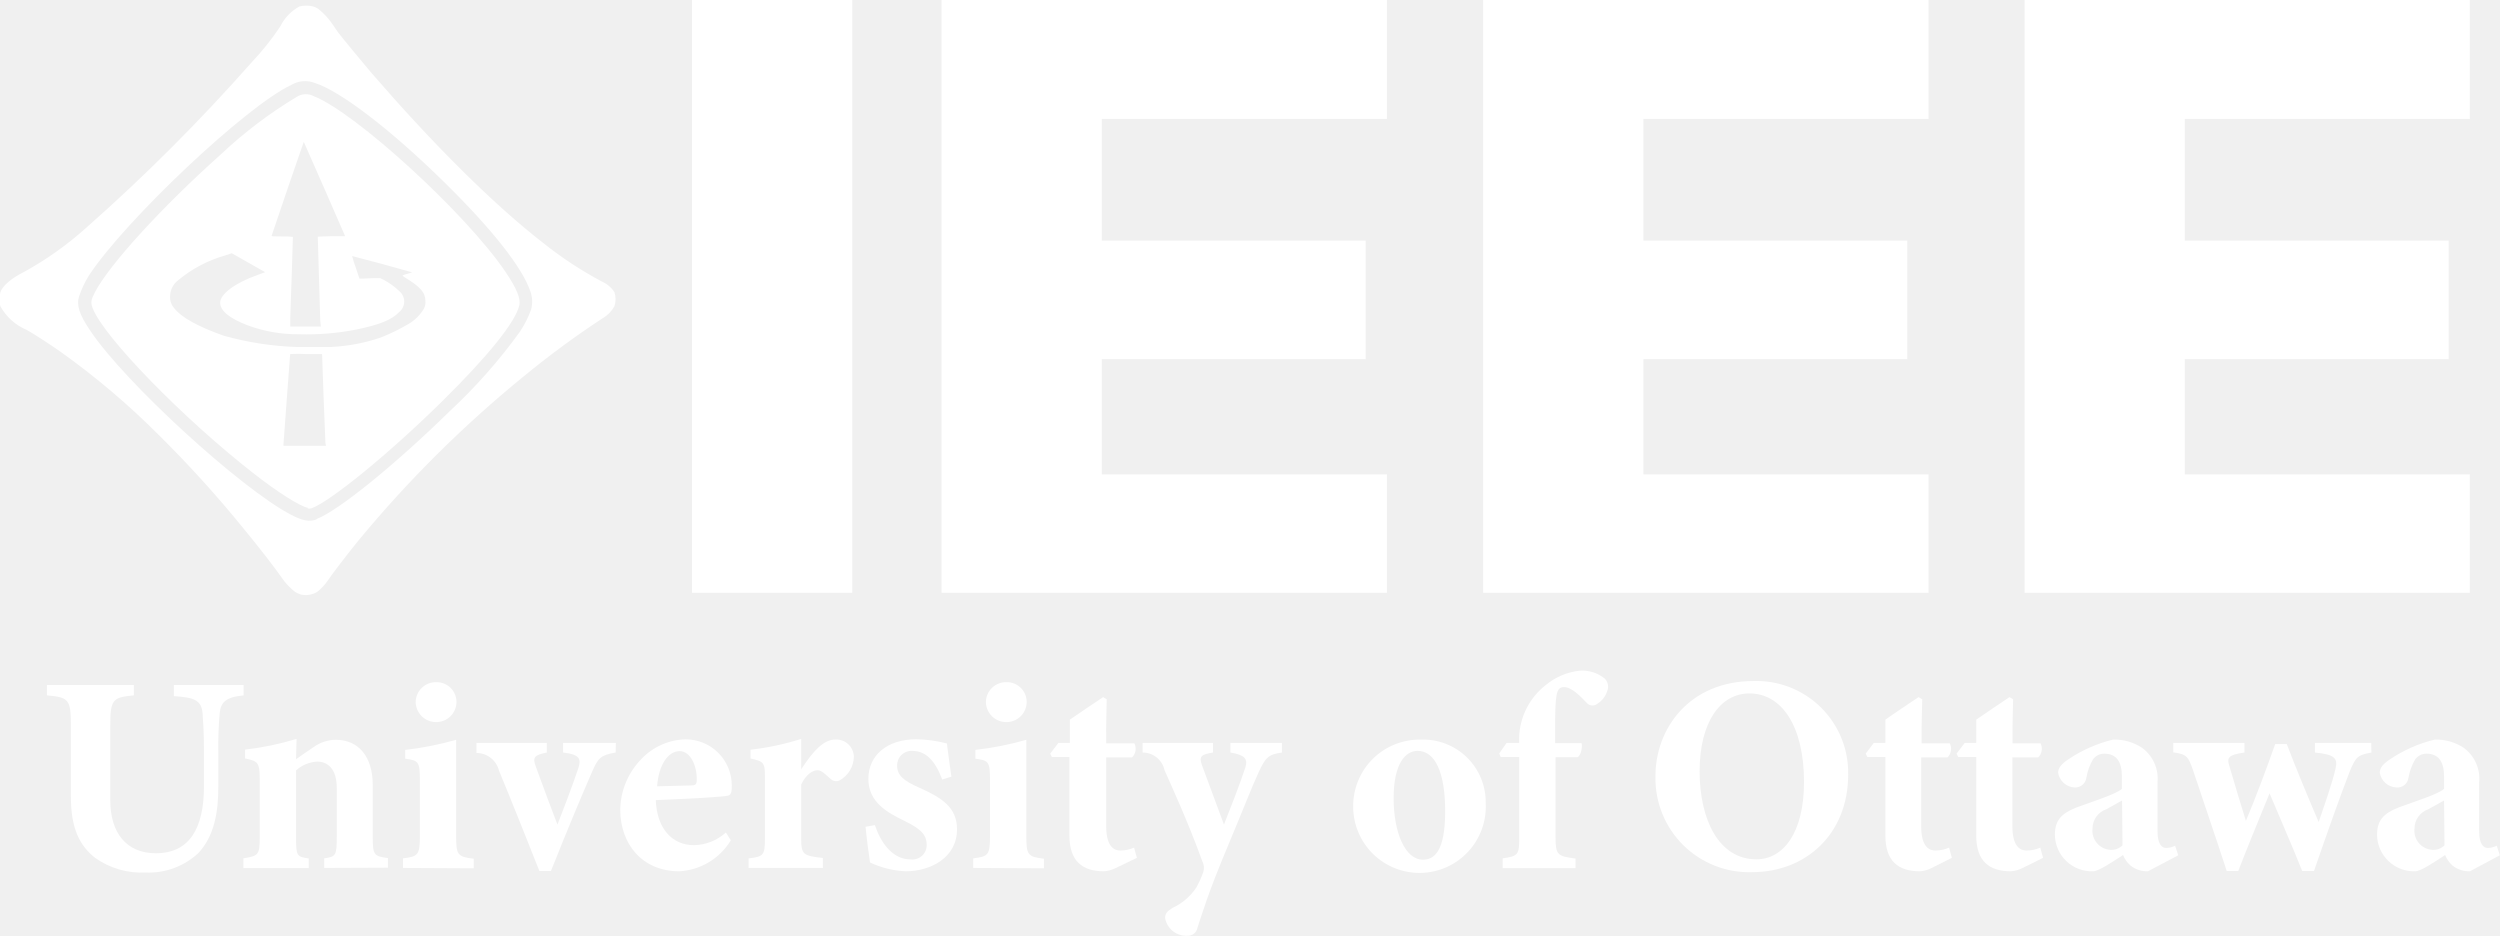
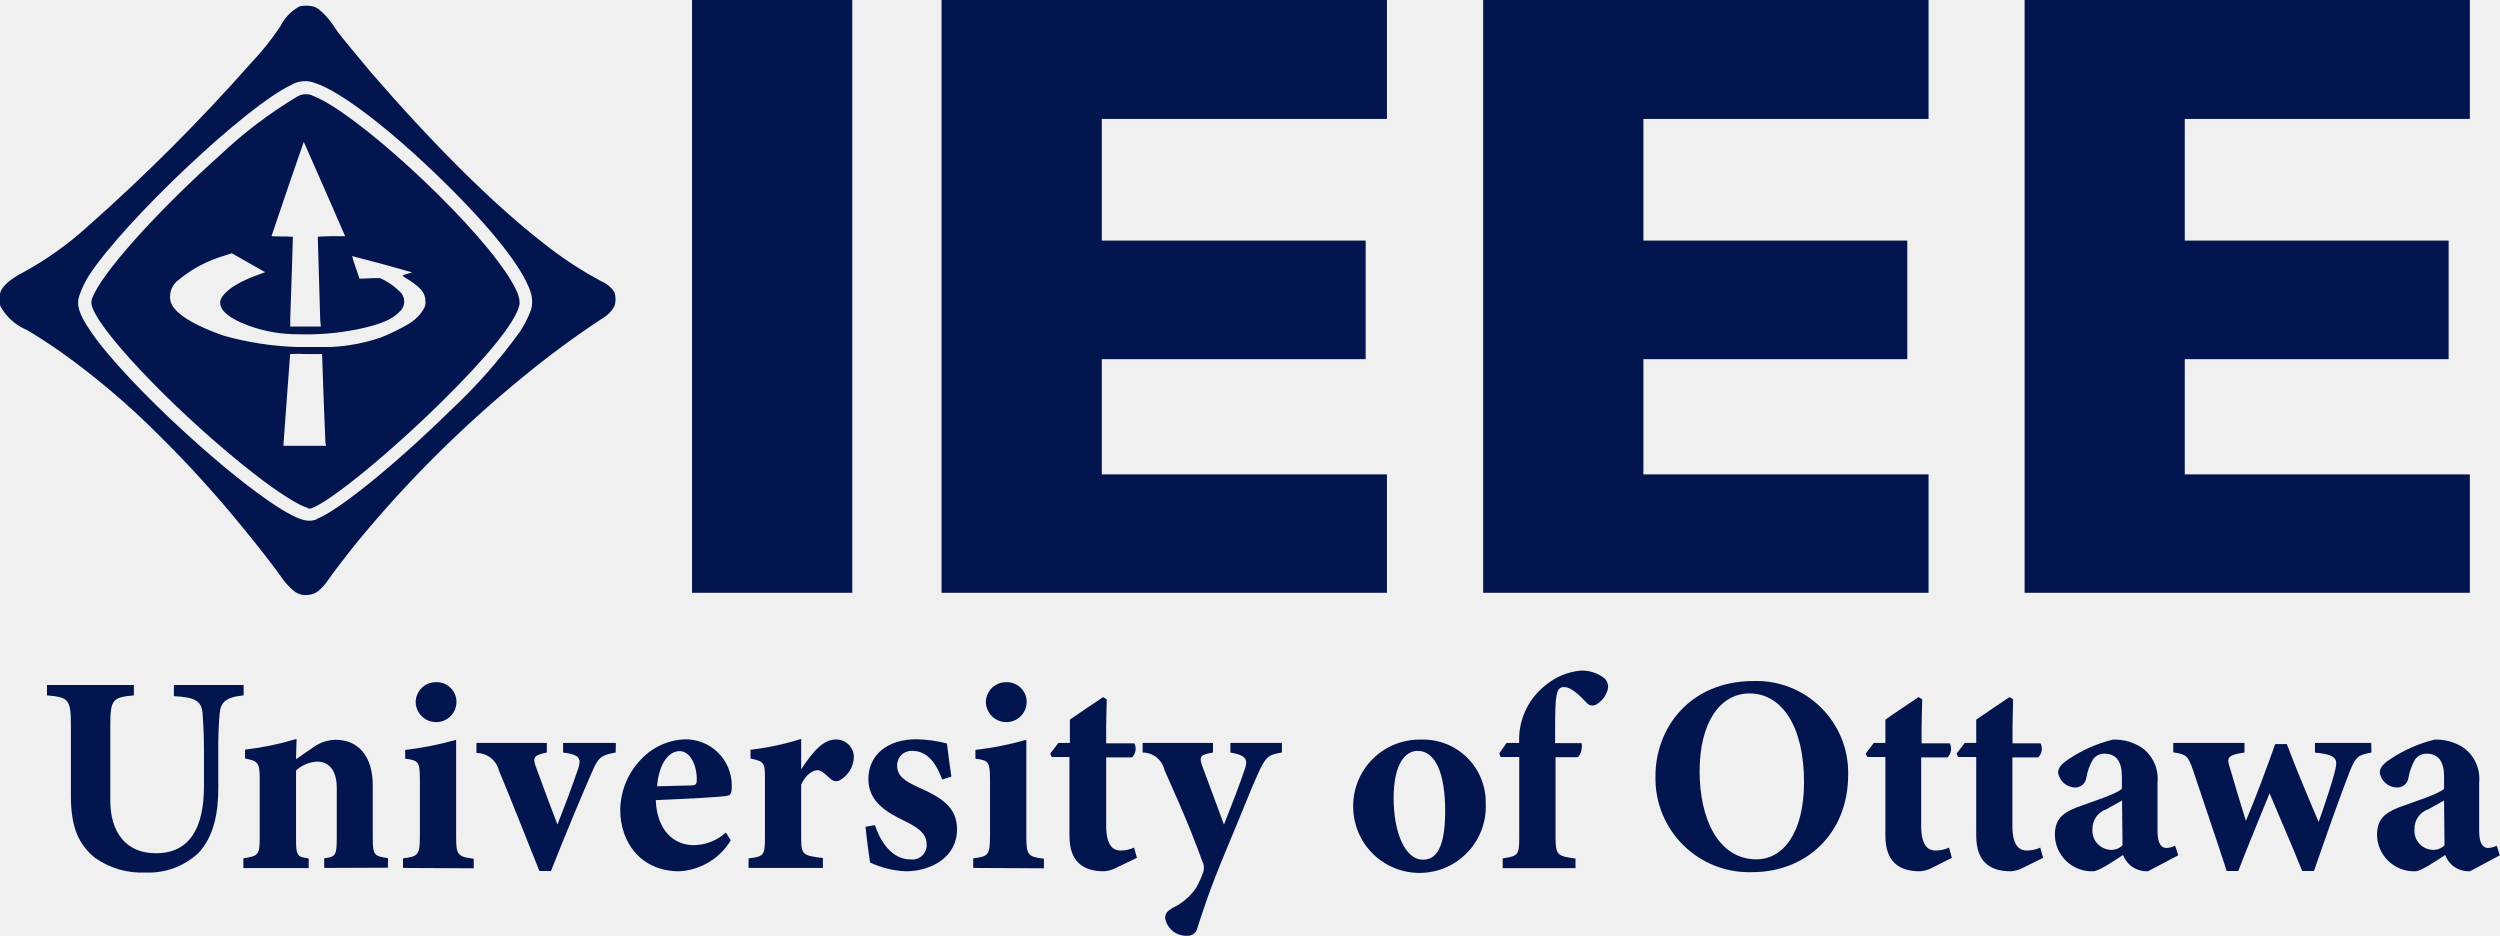
<svg xmlns="http://www.w3.org/2000/svg" width="1082" height="405" viewBox="0 0 1082 405" fill="none">
  <mask id="mask0_5_33" style="mask-type:alpha" maskUnits="userSpaceOnUse" x="0" y="0" width="1082" height="405">
    <g clip-path="url(#clip0_5_33)">
-       <path d="M299.506 0H368.863V256.561H299.506V0ZM407.5 0V256.561H600.269V205.317H476.857V155.444H591.057V104.124H476.857V51.472H600.269V0H407.5ZM641.913 0V256.561H834.682V205.317H711.27V155.444H825.47V104.124H711.27V51.472H834.682V0H641.913ZM876.25 0V256.561H1068.94V205.317H945.569V155.444H1059.77V104.124H945.569V51.472H1068.94V0H876.25Z" fill="white" />
-       <path d="M129.882 257.17C129.13 256.955 128.413 256.635 127.751 256.218C125.456 254.417 123.453 252.272 121.812 249.861C119.566 246.51 111.763 236.421 105.52 228.883C93.95 214.606 81.597 200.981 68.519 188.071C55.453 174.989 41.32 163.018 26.265 152.284C22.04 149.277 13.78 143.947 11.534 142.767C6.665 140.726 2.637 137.087 0.114 132.449C-0.285 130.528 -0.285 128.546 0.114 126.625C0.989 123.807 4.72 120.533 10.43 117.678C20.164 112.322 29.247 105.858 37.495 98.414C62.729 76.134 86.554 52.306 108.832 27.069C113.435 22.221 117.613 16.986 121.317 11.421C123.122 7.751 126.022 4.732 129.616 2.779C131.556 2.322 133.576 2.322 135.516 2.779C136.295 3.02 137.038 3.366 137.724 3.807C140.183 5.78 142.326 8.117 144.081 10.736L146.289 13.972C147.05 15.076 156.947 27.107 160.83 31.637C187.477 62.437 213.552 88.439 235.136 105.191C243.045 111.502 251.519 117.071 260.45 121.828C262.7 122.793 264.609 124.411 265.932 126.472C266.579 128.438 266.579 130.56 265.932 132.526C264.723 134.721 262.932 136.539 260.755 137.779C248.89 145.572 237.453 153.997 226.495 163.02C200.527 184.191 176.698 207.858 155.349 233.68C150.781 239.239 143.091 249.29 142.025 251.041C140.717 252.992 139.111 254.726 137.267 256.18C136.134 256.859 134.873 257.297 133.563 257.467C132.254 257.637 130.923 257.536 129.654 257.17H129.882ZM137.039 224.619C146.365 221.079 170.918 201.206 194.824 177.792C205.991 167.383 216.114 155.907 225.048 143.528C227.029 140.53 228.652 137.31 229.883 133.934C230.539 131.425 230.446 128.778 229.616 126.32C226.19 115.927 213.057 99.251 192.235 78.807C169.395 56.345 147.507 39.556 136.468 35.977C134.787 35.291 132.969 35.006 131.158 35.145C129.348 35.283 127.594 35.842 126.038 36.777C106.662 45.8 54.244 95.254 38.485 119.239C36.732 122.046 35.314 125.049 34.259 128.185C33.003 131.993 34.259 136.066 39.056 143.109C53.94 165.457 104.416 211.637 126.038 222.83C131.1 225.457 133.993 225.952 137.039 224.772V224.619ZM133.232 219.784C129.768 219.099 120.213 213.046 110.164 205.203C79.406 181.295 44.766 145.736 40.084 133.325C39.208 130.927 39.322 129.899 41.035 126.586C47.126 114.746 69.852 89.81 95.546 66.853C105.604 57.365 116.656 48.992 128.512 41.878C129.574 41.207 130.794 40.825 132.05 40.772C133.305 40.719 134.553 40.995 135.668 41.574C153.674 48.541 201.295 92.056 218.501 117.259C223.564 124.683 225.467 129.213 224.744 132.183C223.107 139.378 211.078 154.302 190.979 174.061C168.139 196.561 142.711 217.234 134.679 220.051C134.175 220.144 133.659 220.144 133.156 220.051L133.232 219.784ZM140.845 191.764C140.845 191.003 140.427 182.018 140.046 171.815L139.399 153.236H132.547C130.227 153.104 127.901 153.104 125.581 153.236C125.124 159.67 124.629 166.104 124.134 172.538L122.688 192.297V192.944H141.112L140.845 191.764ZM143.51 150.152C150.799 149.795 158.001 148.41 164.903 146.041C168.989 144.412 172.947 142.478 176.742 140.254C179.439 138.692 181.703 136.48 183.328 133.82C183.947 132.804 184.227 131.617 184.127 130.432C184.127 126.625 182.071 124.226 175.105 120C174.496 119.658 174.154 119.277 174.23 119.201C174.947 118.906 175.685 118.664 176.437 118.477L178.379 117.868C169.776 115.394 161.097 113.071 152.418 110.825C152.817 112.494 153.325 114.134 153.94 115.736L155.577 120.571H157.176L161.63 120.381H164.561L166.198 121.18C168.62 122.476 170.849 124.104 172.821 126.015C173.483 126.562 174.016 127.248 174.382 128.025C174.748 128.801 174.938 129.649 174.938 130.508C174.938 131.366 174.748 132.214 174.382 132.991C174.016 133.768 173.483 134.454 172.821 135C169.509 138.465 164.447 140.482 154.283 142.614C146.1 144.226 137.762 144.916 129.425 144.67C121.896 144.745 114.416 143.455 107.347 140.863C99.315 137.817 95.356 134.543 95.28 131.041C95.204 127.538 101.256 122.589 111.572 118.972L114.77 117.792L112.258 116.383L105.025 112.272L100.305 109.607L97.183 110.635C89.846 112.752 83.028 116.369 77.16 121.257C76.106 122.037 75.241 123.044 74.628 124.204C74.015 125.364 73.671 126.646 73.62 127.957C73.529 128.956 73.648 129.964 73.969 130.914C74.29 131.865 74.807 132.738 75.485 133.477C78.416 137.284 85.687 141.396 96.917 145.317C107.253 148.208 117.899 149.844 128.626 150.191C133.613 150.191 138.599 150.191 143.624 150.191L143.51 150.152ZM138.599 138.731L137.534 102.449C137.534 102.449 140.312 102.259 143.548 102.221H149.372L140.503 81.891L131.481 61.409C131.481 61.409 128.322 70.394 124.515 81.548L117.549 102.069C117.549 102.297 118.462 102.335 122.041 102.335C123.617 102.274 125.195 102.338 126.761 102.526C126.761 102.526 125.999 128.871 125.619 137.855V141.32H138.866L138.599 138.731Z" fill="white" />
-       <path d="M105.444 300.951C97.64 301.713 95.585 303.997 95.09 308.566C94.611 313.983 94.408 319.422 94.481 324.86V340.85C94.481 351.319 92.767 361.903 85.84 369.213C82.783 372.063 79.188 374.275 75.267 375.72C71.345 377.164 67.175 377.813 63 377.626C55.227 378.022 47.546 375.797 41.188 371.307C34.26 365.786 30.681 358.324 30.681 344.695V313.896C30.681 302.474 29.577 301.827 20.327 300.951V296.459H57.937V300.951C48.801 301.827 47.735 302.665 47.735 313.896V346.446C47.735 360.076 54.397 369.289 67.453 369.289C81.957 369.289 88.276 358.553 88.276 340.279V325.05C88.276 316.675 87.895 312.258 87.667 308.604C87.172 303.007 83.86 301.789 75.257 301.294V296.459H105.444V300.951Z" fill="white" />
-       <path d="M140.312 375.647V371.497C145.413 370.774 145.756 370.279 145.756 361.865V341.041C145.756 332.398 141.53 329.619 137.267 329.619C133.875 329.803 130.649 331.147 128.131 333.426V362.893C128.131 370.508 128.588 370.812 133.612 371.535V375.685H105.329V371.497C111.686 370.393 112.409 370.279 112.409 362.36V337.043C112.409 329.733 111.42 329.429 106.052 328.249V324.442C113.612 323.562 121.077 322.007 128.359 319.797C128.359 321.51 128.131 325.774 128.131 328.591C130.567 326.878 133.118 325.051 135.744 323.337C138.515 321.328 141.839 320.224 145.261 320.178C155.12 320.178 161.325 327.373 161.325 339.784V362.627C161.325 370.241 162.048 370.546 167.91 371.383V375.533L140.312 375.647Z" fill="white" />
-       <path d="M174.42 375.647V371.498C180.967 370.66 181.729 370.165 181.729 361.523V337.767C181.729 329.581 181.12 329.125 175.372 328.363V324.556C182.827 323.707 190.198 322.242 197.412 320.178V361.675C197.412 369.937 197.907 370.812 205.025 371.65V375.8L174.42 375.647ZM188.657 312.526C186.36 312.506 184.162 311.593 182.527 309.98C180.893 308.366 179.951 306.18 179.901 303.883C179.911 302.732 180.149 301.594 180.601 300.535C181.053 299.476 181.711 298.517 182.535 297.714C183.36 296.91 184.336 296.278 185.406 295.854C186.476 295.429 187.62 295.221 188.771 295.241C189.921 295.211 191.066 295.412 192.137 295.833C193.207 296.255 194.182 296.888 195.003 297.695C195.824 298.501 196.473 299.465 196.914 300.528C197.354 301.592 197.575 302.733 197.564 303.883C197.549 305.037 197.307 306.176 196.851 307.235C196.395 308.294 195.734 309.253 194.906 310.056C194.078 310.859 193.1 311.49 192.028 311.914C190.955 312.338 189.81 312.546 188.657 312.526Z" fill="white" />
-       <path d="M266.464 325.698C259.879 326.802 258.851 328.134 256.339 333.845C252.075 343.591 245.756 358.591 238.447 376.979H233.461C227.37 361.751 221.774 347.512 215.95 333.502C215.413 331.325 214.161 329.391 212.394 328.01C210.627 326.63 208.447 325.882 206.205 325.888V321.548H236.658V325.698C231.177 326.802 230.415 327.753 231.9 331.789C234.945 340.203 239.323 351.89 241.264 356.878C243.358 351.51 247.469 340.926 250.286 332.512C251.504 328.705 251.276 326.535 243.701 325.698V321.548H266.54L266.464 325.698Z" fill="white" />
-       <path d="M316.294 363.692C313.953 367.57 310.701 370.817 306.82 373.153C302.939 375.488 298.547 376.841 294.025 377.094C277.694 377.094 268.444 365.025 268.444 350.444C268.553 342.23 271.826 334.376 277.58 328.515C282.543 323.261 289.39 320.193 296.613 319.987C299.236 319.967 301.837 320.464 304.267 321.451C306.697 322.437 308.909 323.893 310.776 325.736C312.643 327.578 314.128 329.77 315.147 332.187C316.166 334.605 316.698 337.199 316.713 339.822C316.713 341.916 316.713 343.972 315.114 344.352C312.83 344.962 295.624 345.799 283.823 346.294C284.318 359.2 291.436 365.786 300.268 365.786C305.414 365.719 310.356 363.769 314.162 360.304L316.294 363.692ZM294.139 325.088C289.267 325.088 285.117 330.799 284.394 340.317L299.126 339.936C300.839 339.936 301.562 339.594 301.562 337.538C301.676 331.561 298.897 325.088 294.139 325.088Z" fill="white" />
-       <path d="M356.15 375.647H323.983V371.497C330.455 370.774 331.064 370.165 331.064 362.855V336.205C331.064 330.114 330.569 329.505 324.821 328.287V324.48C332.265 323.637 339.608 322.069 346.747 319.797V332.969C352.229 324.556 356.644 320.063 361.631 320.063C362.634 320.023 363.635 320.181 364.577 320.528C365.519 320.876 366.383 321.407 367.118 322.09C367.854 322.773 368.448 323.594 368.865 324.508C369.282 325.421 369.515 326.408 369.549 327.411C369.534 329.534 368.951 331.615 367.86 333.436C366.769 335.257 365.209 336.753 363.344 337.766C362.722 338.059 362.026 338.157 361.347 338.048C360.668 337.94 360.038 337.629 359.537 337.157C357.482 335.444 355.731 333.35 353.827 333.35C351.924 333.35 348.955 334.911 346.747 339.556V362.703C346.747 370.013 347.623 370.317 356.15 371.345V375.647Z" fill="white" />
-       <path d="M407.805 337.386C404.608 328.858 400.496 324.975 394.748 324.975C393.893 324.943 393.041 325.087 392.244 325.399C391.447 325.711 390.723 326.183 390.116 326.786C389.509 327.389 389.032 328.111 388.716 328.906C388.4 329.701 388.25 330.553 388.277 331.409C388.277 335.673 391.322 337.995 397.641 340.812C407.501 345.19 414.2 349.34 414.2 358.934C414.2 371.155 402.78 377.094 392.046 377.094C386.68 376.864 381.414 375.57 376.553 373.287C376.096 370.508 374.992 362.094 374.611 357.83L378.646 357.107C381.197 364.721 386.26 371.954 394.101 371.954C394.987 372.064 395.887 371.981 396.738 371.712C397.589 371.442 398.372 370.992 399.034 370.392C399.695 369.792 400.219 369.057 400.57 368.235C400.921 367.414 401.091 366.527 401.067 365.634C401.067 361.827 399.24 359.048 391.665 355.393C384.09 351.739 375.829 347.208 375.829 337.119C375.829 327.03 383.747 319.949 396.652 319.949C401.099 320.036 405.52 320.649 409.823 321.777C410.203 325.051 411.269 332.855 411.764 336.129L407.805 337.386Z" fill="white" />
-       <path d="M421.205 375.647V371.498C427.753 370.66 428.476 370.165 428.476 361.523V337.767C428.476 329.581 427.905 329.125 422.157 328.363V324.556C429.612 323.707 436.984 322.242 444.197 320.178V361.675C444.197 369.937 444.692 370.812 451.81 371.65V375.8L421.205 375.647ZM435.442 312.526C433.145 312.506 430.947 311.593 429.312 309.98C427.678 308.366 426.736 306.18 426.687 303.883C426.697 302.732 426.934 301.594 427.386 300.535C427.838 299.476 428.496 298.517 429.32 297.714C430.145 296.91 431.121 296.278 432.191 295.854C433.261 295.429 434.405 295.221 435.556 295.241C436.706 295.211 437.851 295.412 438.922 295.833C439.993 296.255 440.967 296.888 441.788 297.695C442.609 298.501 443.259 299.465 443.699 300.528C444.139 301.592 444.36 302.733 444.349 303.883C444.335 305.037 444.092 306.176 443.636 307.235C443.18 308.294 442.519 309.253 441.691 310.056C440.863 310.859 439.885 311.49 438.813 311.914C437.74 312.338 436.595 312.546 435.442 312.526Z" fill="white" />
-       <path d="M482.72 375.761C481.186 376.522 479.518 376.975 477.809 377.094C468.445 377.094 462.849 372.715 462.849 361.637V327.639H455.236L454.513 326.193L458.053 321.548H463.04V311.459C467.189 308.528 473.165 304.606 477.429 301.713L478.989 302.665C478.989 305.977 478.647 312.411 478.761 321.7H490.942C491.447 322.689 491.623 323.812 491.445 324.908C491.267 326.004 490.744 327.014 489.953 327.792H478.761V357.487C478.761 367.005 482.568 368.109 484.966 368.109C486.986 368.099 488.981 367.671 490.828 366.852L492.046 371.269L482.72 375.761Z" fill="white" />
-       <path d="M554.818 325.698C548.955 326.535 547.737 327.753 544.692 334.34C541.647 340.926 538.259 349.835 531.178 366.738C522.88 386.497 520.596 394.53 518.274 401.459C518.107 402.484 517.568 403.412 516.761 404.065C515.953 404.718 514.934 405.051 513.896 405C511.64 405.119 509.417 404.412 507.644 403.011C505.871 401.609 504.67 399.609 504.266 397.385C504.266 395.444 504.989 394.454 507.539 392.893C511.704 390.971 515.25 387.925 517.779 384.099C518.989 381.919 520.008 379.639 520.824 377.284C521.264 375.742 521.087 374.09 520.33 372.677C514.011 355.127 506.207 338.413 503.999 333.312C503.529 331.15 502.331 329.214 500.606 327.828C498.881 326.443 496.733 325.691 494.521 325.698V321.548H524.974V325.698C519.72 326.535 518.883 327.411 520.215 331.18L529.732 356.878C532.397 350.177 536.774 338.984 538.982 332.17C540.2 328.363 538.601 326.687 532.511 325.698V321.548H554.818V325.698Z" fill="white" />
-       <path d="M615.001 320.102C618.673 319.972 622.333 320.592 625.759 321.922C629.184 323.253 632.302 325.268 634.923 327.843C637.545 330.419 639.614 333.501 641.006 336.902C642.398 340.304 643.082 343.953 643.018 347.627C643.214 351.46 642.641 355.293 641.331 358.899C640.021 362.506 638.001 365.814 635.391 368.627C632.78 371.439 629.633 373.7 626.134 375.275C622.635 376.85 618.856 377.707 615.02 377.796C611.184 377.886 607.369 377.205 603.801 375.794C600.233 374.383 596.983 372.271 594.245 369.582C591.507 366.894 589.336 363.684 587.86 360.141C586.384 356.599 585.633 352.797 585.652 348.96C585.636 345.124 586.387 341.323 587.863 337.782C589.338 334.241 591.508 331.032 594.243 328.342C596.978 325.653 600.224 323.538 603.789 322.123C607.354 320.708 611.166 320.021 615.001 320.102ZM613.516 324.975C608.301 324.975 603.162 330.457 603.162 345.419C603.162 360.381 608.149 372.069 615.838 372.069C620.482 372.069 625.469 368.909 625.469 351.13C625.469 334.226 621.092 324.975 613.516 324.975Z" fill="white" />
-       <path d="M657.483 321.548V318.997C657.642 314.654 658.746 310.397 660.718 306.525C662.69 302.652 665.483 299.256 668.903 296.573C673.156 293.011 678.381 290.809 683.901 290.254C687.726 290.036 691.496 291.243 694.483 293.642C695.199 294.338 695.687 295.234 695.884 296.212C696.081 297.191 695.977 298.206 695.587 299.124C694.864 301.38 693.368 303.308 691.362 304.568C690.726 305.111 689.906 305.39 689.071 305.348C688.235 305.305 687.448 304.945 686.87 304.34C683.939 301.294 680.285 297.373 676.859 297.373C673.433 297.373 673.052 300.685 673.052 316.408V321.624H684.472C684.929 322.842 684.472 326.764 682.759 327.716H673.242V362.436C673.242 370.051 674.118 370.584 681.883 371.573V375.723H650.364V371.497C657.178 370.507 657.521 369.898 657.521 362.36V327.639H649.489L648.88 326.079L652.039 321.548H657.483Z" fill="white" />
-       <path d="M758.968 294.746C764.348 294.58 769.706 295.51 774.716 297.479C779.726 299.448 784.283 302.415 788.11 306.201C791.938 309.986 794.956 314.51 796.981 319.498C799.006 324.486 799.995 329.834 799.89 335.216C799.89 361.142 781.389 377.475 758.359 377.475C752.86 377.657 747.38 376.717 742.256 374.713C737.131 372.709 732.468 369.682 728.55 365.818C724.632 361.953 721.543 357.331 719.469 352.234C717.395 347.136 716.38 341.67 716.486 336.168C716.334 315.343 731.18 294.746 758.968 294.746ZM757.141 300.115C744.731 300.115 735.595 312.297 735.595 333.845C735.595 354.442 743.742 371.917 760.186 371.917C771.606 371.917 780.78 360.724 780.78 338.414C780.78 314.505 771.264 300.115 757.141 300.115Z" fill="white" />
-       <path d="M835.824 375.761C834.305 376.525 832.648 376.978 830.952 377.094C821.587 377.094 815.992 372.715 815.992 361.637V327.639H808.188L807.465 326.193L810.967 321.548H815.992V311.459C820.103 308.528 826.079 304.606 830.343 301.713L831.942 302.665C831.942 305.977 831.561 312.411 831.675 321.7H843.856C844.36 322.686 844.539 323.806 844.368 324.9C844.197 325.994 843.685 327.006 842.905 327.792H831.485V357.487C831.485 367.005 835.291 368.109 837.728 368.109C839.736 368.102 841.72 367.674 843.552 366.852L844.77 371.269L835.824 375.761Z" fill="white" />
-       <path d="M875.185 375.761C873.662 376.516 872.007 376.969 870.312 377.094C860.91 377.094 855.314 372.715 855.314 361.637V327.639H847.51L846.787 326.193L850.327 321.548H855.314V311.459C859.463 308.528 865.44 304.606 869.703 301.713L871.264 302.665C871.264 305.977 870.921 312.411 871.035 321.7H883.141C883.645 322.689 883.821 323.812 883.643 324.908C883.465 326.004 882.942 327.014 882.151 327.792H870.959V357.487C870.959 367.005 874.766 368.109 877.164 368.109C879.184 368.102 881.181 367.674 883.026 366.852L884.244 371.269L875.185 375.761Z" fill="white" />
-       <path d="M929.62 377.094C926.857 377.193 924.152 376.287 922.007 374.543C920.622 373.308 919.541 371.771 918.847 370.051C914.203 373.096 908.227 377.094 905.905 377.094C903.78 377.17 901.661 376.822 899.672 376.069C897.684 375.316 895.865 374.174 894.323 372.71C892.781 371.246 891.547 369.489 890.692 367.542C889.838 365.595 889.38 363.497 889.346 361.37C889.346 354.936 892.277 352.005 898.748 349.454C905.905 346.789 915.535 343.858 918.352 341.421V336.053C918.352 329.733 916.03 326.193 910.739 326.193C909.792 326.184 908.856 326.4 908.009 326.824C907.162 327.247 906.428 327.866 905.867 328.629C904.411 331.104 903.43 333.828 902.973 336.662C902.794 337.894 902.149 339.011 901.172 339.782C900.195 340.554 898.96 340.922 897.72 340.812C896.014 340.689 894.398 339.995 893.134 338.842C891.871 337.688 891.032 336.143 890.754 334.454C890.754 332.284 892.239 330.647 895.018 328.744C900.943 324.716 907.545 321.789 914.508 320.101C918.961 319.949 923.351 321.187 927.069 323.642C929.391 325.337 931.231 327.609 932.406 330.233C933.581 332.857 934.051 335.743 933.769 338.604V359.695C933.769 365.52 935.711 367.005 937.576 367.005C938.902 366.955 940.201 366.618 941.382 366.015L942.753 370.165L929.62 377.094ZM918.428 346.447L911.615 350.254C909.877 350.841 908.368 351.957 907.296 353.445C906.224 354.933 905.645 356.719 905.638 358.553C905.507 359.665 905.601 360.791 905.916 361.865C906.231 362.939 906.76 363.939 907.472 364.803C908.183 365.667 909.062 366.379 910.055 366.894C911.048 367.41 912.135 367.72 913.251 367.804C914.233 367.886 915.221 367.754 916.147 367.419C917.073 367.084 917.916 366.553 918.619 365.863L918.428 346.447Z" fill="white" />
-       <path d="M1026.35 325.698C1020.48 326.802 1019.65 327.411 1016.98 333.845C1012.57 345.266 1007.35 360.038 1001.49 376.979H996.388C991.858 365.558 986.758 354.137 982.266 343.363C977.622 354.784 973.13 365.52 968.714 376.979H963.727C958.855 361.979 953.64 346.903 949.11 333.236C947.054 327.411 946.445 326.421 940.583 325.621V321.548H971.417V325.698C964.336 326.687 963.613 327.906 964.946 331.789C967.268 339.708 969.704 347.855 972.026 355.279C976.518 344.581 980.895 332.779 984.702 322.043H989.727C993.876 333.007 998.749 344.581 1003.51 355.774C1005.56 349.835 1009.71 337.995 1010.82 332.627C1011.88 328.134 1010.43 326.535 1001.91 325.698V321.548H1026.27L1026.35 325.698Z" fill="white" />
-       <path d="M1068.98 377.094C1066.22 377.193 1063.51 376.287 1061.37 374.543C1060 373.301 1058.93 371.765 1058.25 370.051C1053.64 373.096 1047.66 377.094 1045.34 377.094C1043.22 377.17 1041.1 376.822 1039.11 376.069C1037.12 375.316 1035.3 374.174 1033.76 372.71C1032.22 371.246 1030.98 369.489 1030.13 367.542C1029.28 365.595 1028.82 363.497 1028.78 361.37C1028.78 354.936 1031.71 352.005 1038.15 349.454C1045.34 346.789 1054.97 343.858 1057.79 341.421V336.053C1057.79 329.733 1055.47 326.193 1050.18 326.193C1049.23 326.184 1048.29 326.4 1047.45 326.824C1046.6 327.247 1045.87 327.866 1045.3 328.629C1043.85 331.108 1042.86 333.83 1042.37 336.662C1042.21 337.895 1041.58 339.017 1040.6 339.791C1039.63 340.565 1038.4 340.931 1037.16 340.812C1035.41 340.74 1033.74 340.068 1032.43 338.91C1031.12 337.752 1030.25 336.179 1029.96 334.454C1029.96 332.284 1031.41 330.647 1034.23 328.744C1040.15 324.716 1046.75 321.789 1053.72 320.101C1058.17 319.949 1062.56 321.187 1066.28 323.642C1068.6 325.337 1070.44 327.609 1071.61 330.233C1072.79 332.857 1073.26 335.743 1072.98 338.604V359.695C1072.98 365.52 1074.92 367.005 1076.78 367.005C1078.11 366.955 1079.41 366.618 1080.59 366.015L1081.92 370.165L1068.98 377.094ZM1057.79 346.447L1050.94 350.254C1049.21 350.848 1047.71 351.966 1046.64 353.454C1045.58 354.941 1045 356.724 1045 358.553C1044.86 359.666 1044.95 360.794 1045.27 361.871C1045.58 362.947 1046.11 363.948 1046.82 364.814C1047.53 365.679 1048.41 366.391 1049.41 366.905C1050.4 367.419 1051.49 367.725 1052.61 367.804C1053.59 367.883 1054.58 367.751 1055.51 367.416C1056.43 367.081 1057.28 366.551 1057.98 365.863L1057.79 346.447Z" fill="white" />
+       <path d="M299.506 0H368.863V256.561H299.506V0ZM407.5 0V256.561H600.269V205.317H476.857V155.444H591.057V104.124H476.857V51.472H600.269V0H407.5ZM641.913 0V256.561H834.682V205.317H711.27V155.444H825.47V104.124H711.27V51.472H834.682V0H641.913ZM876.25 0V256.561H1068.94V205.317H945.569V155.444H1059.77V104.124H945.569V51.472H1068.94V0H876.25Z" fill="#03154f" />
+       <path d="M129.882 257.17C129.13 256.955 128.413 256.635 127.751 256.218C125.456 254.417 123.453 252.272 121.812 249.861C119.566 246.51 111.763 236.421 105.52 228.883C93.95 214.606 81.597 200.981 68.519 188.071C55.453 174.989 41.32 163.018 26.265 152.284C22.04 149.277 13.78 143.947 11.534 142.767C6.665 140.726 2.637 137.087 0.114 132.449C-0.285 130.528 -0.285 128.546 0.114 126.625C0.989 123.807 4.72 120.533 10.43 117.678C20.164 112.322 29.247 105.858 37.495 98.414C62.729 76.134 86.554 52.306 108.832 27.069C113.435 22.221 117.613 16.986 121.317 11.421C123.122 7.751 126.022 4.732 129.616 2.779C131.556 2.322 133.576 2.322 135.516 2.779C136.295 3.02 137.038 3.366 137.724 3.807C140.183 5.78 142.326 8.117 144.081 10.736L146.289 13.972C147.05 15.076 156.947 27.107 160.83 31.637C187.477 62.437 213.552 88.439 235.136 105.191C243.045 111.502 251.519 117.071 260.45 121.828C262.7 122.793 264.609 124.411 265.932 126.472C266.579 128.438 266.579 130.56 265.932 132.526C264.723 134.721 262.932 136.539 260.755 137.779C248.89 145.572 237.453 153.997 226.495 163.02C200.527 184.191 176.698 207.858 155.349 233.68C150.781 239.239 143.091 249.29 142.025 251.041C140.717 252.992 139.111 254.726 137.267 256.18C136.134 256.859 134.873 257.297 133.563 257.467C132.254 257.637 130.923 257.536 129.654 257.17H129.882ZM137.039 224.619C146.365 221.079 170.918 201.206 194.824 177.792C205.991 167.383 216.114 155.907 225.048 143.528C227.029 140.53 228.652 137.31 229.883 133.934C230.539 131.425 230.446 128.778 229.616 126.32C226.19 115.927 213.057 99.251 192.235 78.807C169.395 56.345 147.507 39.556 136.468 35.977C134.787 35.291 132.969 35.006 131.158 35.145C129.348 35.283 127.594 35.842 126.038 36.777C106.662 45.8 54.244 95.254 38.485 119.239C36.732 122.046 35.314 125.049 34.259 128.185C33.003 131.993 34.259 136.066 39.056 143.109C53.94 165.457 104.416 211.637 126.038 222.83C131.1 225.457 133.993 225.952 137.039 224.772V224.619ZM133.232 219.784C129.768 219.099 120.213 213.046 110.164 205.203C79.406 181.295 44.766 145.736 40.084 133.325C39.208 130.927 39.322 129.899 41.035 126.586C47.126 114.746 69.852 89.81 95.546 66.853C105.604 57.365 116.656 48.992 128.512 41.878C129.574 41.207 130.794 40.825 132.05 40.772C133.305 40.719 134.553 40.995 135.668 41.574C153.674 48.541 201.295 92.056 218.501 117.259C223.564 124.683 225.467 129.213 224.744 132.183C223.107 139.378 211.078 154.302 190.979 174.061C168.139 196.561 142.711 217.234 134.679 220.051C134.175 220.144 133.659 220.144 133.156 220.051L133.232 219.784ZM140.845 191.764C140.845 191.003 140.427 182.018 140.046 171.815L139.399 153.236H132.547C130.227 153.104 127.901 153.104 125.581 153.236C125.124 159.67 124.629 166.104 124.134 172.538L122.688 192.297V192.944H141.112L140.845 191.764ZM143.51 150.152C150.799 149.795 158.001 148.41 164.903 146.041C168.989 144.412 172.947 142.478 176.742 140.254C179.439 138.692 181.703 136.48 183.328 133.82C183.947 132.804 184.227 131.617 184.127 130.432C184.127 126.625 182.071 124.226 175.105 120C174.496 119.658 174.154 119.277 174.23 119.201C174.947 118.906 175.685 118.664 176.437 118.477L178.379 117.868C169.776 115.394 161.097 113.071 152.418 110.825C152.817 112.494 153.325 114.134 153.94 115.736L155.577 120.571H157.176L161.63 120.381H164.561L166.198 121.18C168.62 122.476 170.849 124.104 172.821 126.015C173.483 126.562 174.016 127.248 174.382 128.025C174.748 128.801 174.938 129.649 174.938 130.508C174.938 131.366 174.748 132.214 174.382 132.991C174.016 133.768 173.483 134.454 172.821 135C169.509 138.465 164.447 140.482 154.283 142.614C146.1 144.226 137.762 144.916 129.425 144.67C121.896 144.745 114.416 143.455 107.347 140.863C99.315 137.817 95.356 134.543 95.28 131.041C95.204 127.538 101.256 122.589 111.572 118.972L114.77 117.792L112.258 116.383L105.025 112.272L100.305 109.607L97.183 110.635C89.846 112.752 83.028 116.369 77.16 121.257C76.106 122.037 75.241 123.044 74.628 124.204C74.015 125.364 73.671 126.646 73.62 127.957C73.529 128.956 73.648 129.964 73.969 130.914C74.29 131.865 74.807 132.738 75.485 133.477C78.416 137.284 85.687 141.396 96.917 145.317C107.253 148.208 117.899 149.844 128.626 150.191C133.613 150.191 138.599 150.191 143.624 150.191L143.51 150.152ZM138.599 138.731L137.534 102.449C137.534 102.449 140.312 102.259 143.548 102.221H149.372L140.503 81.891L131.481 61.409C131.481 61.409 128.322 70.394 124.515 81.548L117.549 102.069C117.549 102.297 118.462 102.335 122.041 102.335C123.617 102.274 125.195 102.338 126.761 102.526C126.761 102.526 125.999 128.871 125.619 137.855V141.32H138.866L138.599 138.731Z" fill="#03154f" />
+       <path d="M105.444 300.951C97.64 301.713 95.585 303.997 95.09 308.566C94.611 313.983 94.408 319.422 94.481 324.86V340.85C94.481 351.319 92.767 361.903 85.84 369.213C82.783 372.063 79.188 374.275 75.267 375.72C71.345 377.164 67.175 377.813 63 377.626C55.227 378.022 47.546 375.797 41.188 371.307C34.26 365.786 30.681 358.324 30.681 344.695V313.896C30.681 302.474 29.577 301.827 20.327 300.951V296.459H57.937V300.951C48.801 301.827 47.735 302.665 47.735 313.896V346.446C47.735 360.076 54.397 369.289 67.453 369.289C81.957 369.289 88.276 358.553 88.276 340.279V325.05C88.276 316.675 87.895 312.258 87.667 308.604C87.172 303.007 83.86 301.789 75.257 301.294V296.459H105.444V300.951Z" fill="#03154f" />
+       <path d="M140.312 375.647V371.497C145.413 370.774 145.756 370.279 145.756 361.865V341.041C145.756 332.398 141.53 329.619 137.267 329.619C133.875 329.803 130.649 331.147 128.131 333.426V362.893C128.131 370.508 128.588 370.812 133.612 371.535V375.685H105.329V371.497C111.686 370.393 112.409 370.279 112.409 362.36V337.043C112.409 329.733 111.42 329.429 106.052 328.249V324.442C113.612 323.562 121.077 322.007 128.359 319.797C128.359 321.51 128.131 325.774 128.131 328.591C130.567 326.878 133.118 325.051 135.744 323.337C138.515 321.328 141.839 320.224 145.261 320.178C155.12 320.178 161.325 327.373 161.325 339.784V362.627C161.325 370.241 162.048 370.546 167.91 371.383V375.533L140.312 375.647Z" fill="#03154f" />
+       <path d="M174.42 375.647V371.498C180.967 370.66 181.729 370.165 181.729 361.523V337.767C181.729 329.581 181.12 329.125 175.372 328.363V324.556C182.827 323.707 190.198 322.242 197.412 320.178V361.675C197.412 369.937 197.907 370.812 205.025 371.65V375.8L174.42 375.647ZM188.657 312.526C186.36 312.506 184.162 311.593 182.527 309.98C180.893 308.366 179.951 306.18 179.901 303.883C179.911 302.732 180.149 301.594 180.601 300.535C181.053 299.476 181.711 298.517 182.535 297.714C183.36 296.91 184.336 296.278 185.406 295.854C186.476 295.429 187.62 295.221 188.771 295.241C189.921 295.211 191.066 295.412 192.137 295.833C193.207 296.255 194.182 296.888 195.003 297.695C195.824 298.501 196.473 299.465 196.914 300.528C197.354 301.592 197.575 302.733 197.564 303.883C197.549 305.037 197.307 306.176 196.851 307.235C196.395 308.294 195.734 309.253 194.906 310.056C194.078 310.859 193.1 311.49 192.028 311.914C190.955 312.338 189.81 312.546 188.657 312.526Z" fill="#03154f" />
+       <path d="M266.464 325.698C259.879 326.802 258.851 328.134 256.339 333.845C252.075 343.591 245.756 358.591 238.447 376.979H233.461C227.37 361.751 221.774 347.512 215.95 333.502C215.413 331.325 214.161 329.391 212.394 328.01C210.627 326.63 208.447 325.882 206.205 325.888V321.548H236.658V325.698C231.177 326.802 230.415 327.753 231.9 331.789C234.945 340.203 239.323 351.89 241.264 356.878C243.358 351.51 247.469 340.926 250.286 332.512C251.504 328.705 251.276 326.535 243.701 325.698V321.548H266.54L266.464 325.698Z" fill="#03154f" />
+       <path d="M316.294 363.692C313.953 367.57 310.701 370.817 306.82 373.153C302.939 375.488 298.547 376.841 294.025 377.094C277.694 377.094 268.444 365.025 268.444 350.444C268.553 342.23 271.826 334.376 277.58 328.515C282.543 323.261 289.39 320.193 296.613 319.987C299.236 319.967 301.837 320.464 304.267 321.451C306.697 322.437 308.909 323.893 310.776 325.736C312.643 327.578 314.128 329.77 315.147 332.187C316.166 334.605 316.698 337.199 316.713 339.822C316.713 341.916 316.713 343.972 315.114 344.352C312.83 344.962 295.624 345.799 283.823 346.294C284.318 359.2 291.436 365.786 300.268 365.786C305.414 365.719 310.356 363.769 314.162 360.304L316.294 363.692ZM294.139 325.088C289.267 325.088 285.117 330.799 284.394 340.317L299.126 339.936C300.839 339.936 301.562 339.594 301.562 337.538C301.676 331.561 298.897 325.088 294.139 325.088Z" fill="#03154f" />
+       <path d="M356.15 375.647H323.983V371.497C330.455 370.774 331.064 370.165 331.064 362.855V336.205C331.064 330.114 330.569 329.505 324.821 328.287V324.48C332.265 323.637 339.608 322.069 346.747 319.797V332.969C352.229 324.556 356.644 320.063 361.631 320.063C362.634 320.023 363.635 320.181 364.577 320.528C365.519 320.876 366.383 321.407 367.118 322.09C367.854 322.773 368.448 323.594 368.865 324.508C369.282 325.421 369.515 326.408 369.549 327.411C369.534 329.534 368.951 331.615 367.86 333.436C366.769 335.257 365.209 336.753 363.344 337.766C362.722 338.059 362.026 338.157 361.347 338.048C360.668 337.94 360.038 337.629 359.537 337.157C357.482 335.444 355.731 333.35 353.827 333.35C351.924 333.35 348.955 334.911 346.747 339.556V362.703C346.747 370.013 347.623 370.317 356.15 371.345V375.647Z" fill="#03154f" />
+       <path d="M407.805 337.386C404.608 328.858 400.496 324.975 394.748 324.975C393.893 324.943 393.041 325.087 392.244 325.399C391.447 325.711 390.723 326.183 390.116 326.786C389.509 327.389 389.032 328.111 388.716 328.906C388.4 329.701 388.25 330.553 388.277 331.409C388.277 335.673 391.322 337.995 397.641 340.812C407.501 345.19 414.2 349.34 414.2 358.934C414.2 371.155 402.78 377.094 392.046 377.094C386.68 376.864 381.414 375.57 376.553 373.287C376.096 370.508 374.992 362.094 374.611 357.83L378.646 357.107C381.197 364.721 386.26 371.954 394.101 371.954C394.987 372.064 395.887 371.981 396.738 371.712C397.589 371.442 398.372 370.992 399.034 370.392C399.695 369.792 400.219 369.057 400.57 368.235C400.921 367.414 401.091 366.527 401.067 365.634C401.067 361.827 399.24 359.048 391.665 355.393C384.09 351.739 375.829 347.208 375.829 337.119C375.829 327.03 383.747 319.949 396.652 319.949C401.099 320.036 405.52 320.649 409.823 321.777C410.203 325.051 411.269 332.855 411.764 336.129L407.805 337.386Z" fill="#03154f" />
+       <path d="M421.205 375.647V371.498C427.753 370.66 428.476 370.165 428.476 361.523V337.767C428.476 329.581 427.905 329.125 422.157 328.363V324.556C429.612 323.707 436.984 322.242 444.197 320.178V361.675C444.197 369.937 444.692 370.812 451.81 371.65V375.8L421.205 375.647ZM435.442 312.526C433.145 312.506 430.947 311.593 429.312 309.98C427.678 308.366 426.736 306.18 426.687 303.883C426.697 302.732 426.934 301.594 427.386 300.535C427.838 299.476 428.496 298.517 429.32 297.714C430.145 296.91 431.121 296.278 432.191 295.854C433.261 295.429 434.405 295.221 435.556 295.241C436.706 295.211 437.851 295.412 438.922 295.833C439.993 296.255 440.967 296.888 441.788 297.695C442.609 298.501 443.259 299.465 443.699 300.528C444.139 301.592 444.36 302.733 444.349 303.883C444.335 305.037 444.092 306.176 443.636 307.235C443.18 308.294 442.519 309.253 441.691 310.056C440.863 310.859 439.885 311.49 438.813 311.914C437.74 312.338 436.595 312.546 435.442 312.526Z" fill="#03154f" />
+       <path d="M482.72 375.761C481.186 376.522 479.518 376.975 477.809 377.094C468.445 377.094 462.849 372.715 462.849 361.637V327.639H455.236L454.513 326.193L458.053 321.548H463.04V311.459C467.189 308.528 473.165 304.606 477.429 301.713L478.989 302.665C478.989 305.977 478.647 312.411 478.761 321.7H490.942C491.447 322.689 491.623 323.812 491.445 324.908C491.267 326.004 490.744 327.014 489.953 327.792H478.761V357.487C478.761 367.005 482.568 368.109 484.966 368.109C486.986 368.099 488.981 367.671 490.828 366.852L492.046 371.269L482.72 375.761Z" fill="#03154f" />
+       <path d="M554.818 325.698C548.955 326.535 547.737 327.753 544.692 334.34C541.647 340.926 538.259 349.835 531.178 366.738C522.88 386.497 520.596 394.53 518.274 401.459C518.107 402.484 517.568 403.412 516.761 404.065C515.953 404.718 514.934 405.051 513.896 405C511.64 405.119 509.417 404.412 507.644 403.011C505.871 401.609 504.67 399.609 504.266 397.385C504.266 395.444 504.989 394.454 507.539 392.893C511.704 390.971 515.25 387.925 517.779 384.099C518.989 381.919 520.008 379.639 520.824 377.284C521.264 375.742 521.087 374.09 520.33 372.677C514.011 355.127 506.207 338.413 503.999 333.312C503.529 331.15 502.331 329.214 500.606 327.828C498.881 326.443 496.733 325.691 494.521 325.698V321.548H524.974V325.698C519.72 326.535 518.883 327.411 520.215 331.18L529.732 356.878C532.397 350.177 536.774 338.984 538.982 332.17C540.2 328.363 538.601 326.687 532.511 325.698V321.548H554.818V325.698Z" fill="#03154f" />
+       <path d="M615.001 320.102C618.673 319.972 622.333 320.592 625.759 321.922C629.184 323.253 632.302 325.268 634.923 327.843C637.545 330.419 639.614 333.501 641.006 336.902C642.398 340.304 643.082 343.953 643.018 347.627C643.214 351.46 642.641 355.293 641.331 358.899C640.021 362.506 638.001 365.814 635.391 368.627C632.78 371.439 629.633 373.7 626.134 375.275C622.635 376.85 618.856 377.707 615.02 377.796C611.184 377.886 607.369 377.205 603.801 375.794C600.233 374.383 596.983 372.271 594.245 369.582C591.507 366.894 589.336 363.684 587.86 360.141C586.384 356.599 585.633 352.797 585.652 348.96C585.636 345.124 586.387 341.323 587.863 337.782C589.338 334.241 591.508 331.032 594.243 328.342C596.978 325.653 600.224 323.538 603.789 322.123C607.354 320.708 611.166 320.021 615.001 320.102ZM613.516 324.975C608.301 324.975 603.162 330.457 603.162 345.419C603.162 360.381 608.149 372.069 615.838 372.069C620.482 372.069 625.469 368.909 625.469 351.13C625.469 334.226 621.092 324.975 613.516 324.975Z" fill="#03154f" />
+       <path d="M657.483 321.548V318.997C657.642 314.654 658.746 310.397 660.718 306.525C662.69 302.652 665.483 299.256 668.903 296.573C673.156 293.011 678.381 290.809 683.901 290.254C687.726 290.036 691.496 291.243 694.483 293.642C695.199 294.338 695.687 295.234 695.884 296.212C696.081 297.191 695.977 298.206 695.587 299.124C694.864 301.38 693.368 303.308 691.362 304.568C690.726 305.111 689.906 305.39 689.071 305.348C688.235 305.305 687.448 304.945 686.87 304.34C683.939 301.294 680.285 297.373 676.859 297.373C673.433 297.373 673.052 300.685 673.052 316.408V321.624H684.472C684.929 322.842 684.472 326.764 682.759 327.716H673.242V362.436C673.242 370.051 674.118 370.584 681.883 371.573V375.723H650.364V371.497C657.178 370.507 657.521 369.898 657.521 362.36V327.639H649.489L648.88 326.079L652.039 321.548H657.483Z" fill="#03154f" />
+       <path d="M758.968 294.746C764.348 294.58 769.706 295.51 774.716 297.479C779.726 299.448 784.283 302.415 788.11 306.201C791.938 309.986 794.956 314.51 796.981 319.498C799.006 324.486 799.995 329.834 799.89 335.216C799.89 361.142 781.389 377.475 758.359 377.475C752.86 377.657 747.38 376.717 742.256 374.713C737.131 372.709 732.468 369.682 728.55 365.818C724.632 361.953 721.543 357.331 719.469 352.234C717.395 347.136 716.38 341.67 716.486 336.168C716.334 315.343 731.18 294.746 758.968 294.746ZM757.141 300.115C744.731 300.115 735.595 312.297 735.595 333.845C735.595 354.442 743.742 371.917 760.186 371.917C771.606 371.917 780.78 360.724 780.78 338.414C780.78 314.505 771.264 300.115 757.141 300.115Z" fill="#03154f" />
+       <path d="M835.824 375.761C834.305 376.525 832.648 376.978 830.952 377.094C821.587 377.094 815.992 372.715 815.992 361.637V327.639H808.188L807.465 326.193L810.967 321.548H815.992V311.459C820.103 308.528 826.079 304.606 830.343 301.713L831.942 302.665C831.942 305.977 831.561 312.411 831.675 321.7H843.856C844.36 322.686 844.539 323.806 844.368 324.9C844.197 325.994 843.685 327.006 842.905 327.792H831.485V357.487C831.485 367.005 835.291 368.109 837.728 368.109C839.736 368.102 841.72 367.674 843.552 366.852L844.77 371.269L835.824 375.761Z" fill="#03154f" />
+       <path d="M875.185 375.761C873.662 376.516 872.007 376.969 870.312 377.094C860.91 377.094 855.314 372.715 855.314 361.637V327.639H847.51L846.787 326.193L850.327 321.548H855.314V311.459C859.463 308.528 865.44 304.606 869.703 301.713L871.264 302.665C871.264 305.977 870.921 312.411 871.035 321.7H883.141C883.645 322.689 883.821 323.812 883.643 324.908C883.465 326.004 882.942 327.014 882.151 327.792H870.959V357.487C870.959 367.005 874.766 368.109 877.164 368.109C879.184 368.102 881.181 367.674 883.026 366.852L884.244 371.269L875.185 375.761Z" fill="#03154f" />
+       <path d="M929.62 377.094C926.857 377.193 924.152 376.287 922.007 374.543C920.622 373.308 919.541 371.771 918.847 370.051C914.203 373.096 908.227 377.094 905.905 377.094C903.78 377.17 901.661 376.822 899.672 376.069C897.684 375.316 895.865 374.174 894.323 372.71C892.781 371.246 891.547 369.489 890.692 367.542C889.838 365.595 889.38 363.497 889.346 361.37C889.346 354.936 892.277 352.005 898.748 349.454C905.905 346.789 915.535 343.858 918.352 341.421V336.053C918.352 329.733 916.03 326.193 910.739 326.193C909.792 326.184 908.856 326.4 908.009 326.824C907.162 327.247 906.428 327.866 905.867 328.629C904.411 331.104 903.43 333.828 902.973 336.662C902.794 337.894 902.149 339.011 901.172 339.782C900.195 340.554 898.96 340.922 897.72 340.812C896.014 340.689 894.398 339.995 893.134 338.842C891.871 337.688 891.032 336.143 890.754 334.454C890.754 332.284 892.239 330.647 895.018 328.744C900.943 324.716 907.545 321.789 914.508 320.101C918.961 319.949 923.351 321.187 927.069 323.642C929.391 325.337 931.231 327.609 932.406 330.233C933.581 332.857 934.051 335.743 933.769 338.604V359.695C933.769 365.52 935.711 367.005 937.576 367.005C938.902 366.955 940.201 366.618 941.382 366.015L942.753 370.165L929.62 377.094ZM918.428 346.447L911.615 350.254C909.877 350.841 908.368 351.957 907.296 353.445C906.224 354.933 905.645 356.719 905.638 358.553C905.507 359.665 905.601 360.791 905.916 361.865C906.231 362.939 906.76 363.939 907.472 364.803C908.183 365.667 909.062 366.379 910.055 366.894C911.048 367.41 912.135 367.72 913.251 367.804C914.233 367.886 915.221 367.754 916.147 367.419C917.073 367.084 917.916 366.553 918.619 365.863L918.428 346.447Z" fill="#03154f" />
+       <path d="M1026.35 325.698C1020.48 326.802 1019.65 327.411 1016.98 333.845C1012.57 345.266 1007.35 360.038 1001.49 376.979H996.388C991.858 365.558 986.758 354.137 982.266 343.363C977.622 354.784 973.13 365.52 968.714 376.979H963.727C958.855 361.979 953.64 346.903 949.11 333.236C947.054 327.411 946.445 326.421 940.583 325.621V321.548H971.417V325.698C964.336 326.687 963.613 327.906 964.946 331.789C967.268 339.708 969.704 347.855 972.026 355.279C976.518 344.581 980.895 332.779 984.702 322.043H989.727C993.876 333.007 998.749 344.581 1003.51 355.774C1005.56 349.835 1009.71 337.995 1010.82 332.627C1011.88 328.134 1010.43 326.535 1001.91 325.698V321.548H1026.27L1026.35 325.698Z" fill="#03154f" />
+       <path d="M1068.98 377.094C1066.22 377.193 1063.51 376.287 1061.37 374.543C1060 373.301 1058.93 371.765 1058.25 370.051C1053.64 373.096 1047.66 377.094 1045.34 377.094C1043.22 377.17 1041.1 376.822 1039.11 376.069C1037.12 375.316 1035.3 374.174 1033.76 372.71C1032.22 371.246 1030.98 369.489 1030.13 367.542C1029.28 365.595 1028.82 363.497 1028.78 361.37C1028.78 354.936 1031.71 352.005 1038.15 349.454C1045.34 346.789 1054.97 343.858 1057.79 341.421V336.053C1057.79 329.733 1055.47 326.193 1050.18 326.193C1049.23 326.184 1048.29 326.4 1047.45 326.824C1046.6 327.247 1045.87 327.866 1045.3 328.629C1043.85 331.108 1042.86 333.83 1042.37 336.662C1042.21 337.895 1041.58 339.017 1040.6 339.791C1039.63 340.565 1038.4 340.931 1037.16 340.812C1035.41 340.74 1033.74 340.068 1032.43 338.91C1031.12 337.752 1030.25 336.179 1029.96 334.454C1029.96 332.284 1031.41 330.647 1034.23 328.744C1040.15 324.716 1046.75 321.789 1053.72 320.101C1058.17 319.949 1062.56 321.187 1066.28 323.642C1068.6 325.337 1070.44 327.609 1071.61 330.233C1072.79 332.857 1073.26 335.743 1072.98 338.604V359.695C1072.98 365.52 1074.92 367.005 1076.78 367.005C1078.11 366.955 1079.41 366.618 1080.59 366.015L1081.92 370.165L1068.98 377.094ZM1057.79 346.447L1050.94 350.254C1049.21 350.848 1047.71 351.966 1046.64 353.454C1045.58 354.941 1045 356.724 1045 358.553C1044.86 359.666 1044.95 360.794 1045.27 361.871C1045.58 362.947 1046.11 363.948 1046.82 364.814C1047.53 365.679 1048.41 366.391 1049.41 366.905C1050.4 367.419 1051.49 367.725 1052.61 367.804C1053.59 367.883 1054.58 367.751 1055.51 367.416C1056.43 367.081 1057.28 366.551 1057.98 365.863L1057.79 346.447Z" fill="#03154f" />
    </g>
  </mask>
  <g mask="url(#mask0_5_33)">
-     <rect x="-49" y="-41" width="1232" height="492" fill="white" />
+     <rect x="-49" y="-41" width="1232" height="492" fill="#03154f" />
  </g>
  <defs>
    <linearGradient id="paint0_linear_5_33" x1="-49" y1="205" x2="1183" y2="205" gradientUnits="userSpaceOnUse">
      <stop stop-color="#1172A5" />
      <stop offset="1" stop-color="#36B6FF" />
    </linearGradient>
    <clipPath id="clip0_5_33">
-       <rect width="1082" height="405" fill="white" />
+       <rect width="1082" height="405" fill="#03154f" />
    </clipPath>
  </defs>
</svg>
